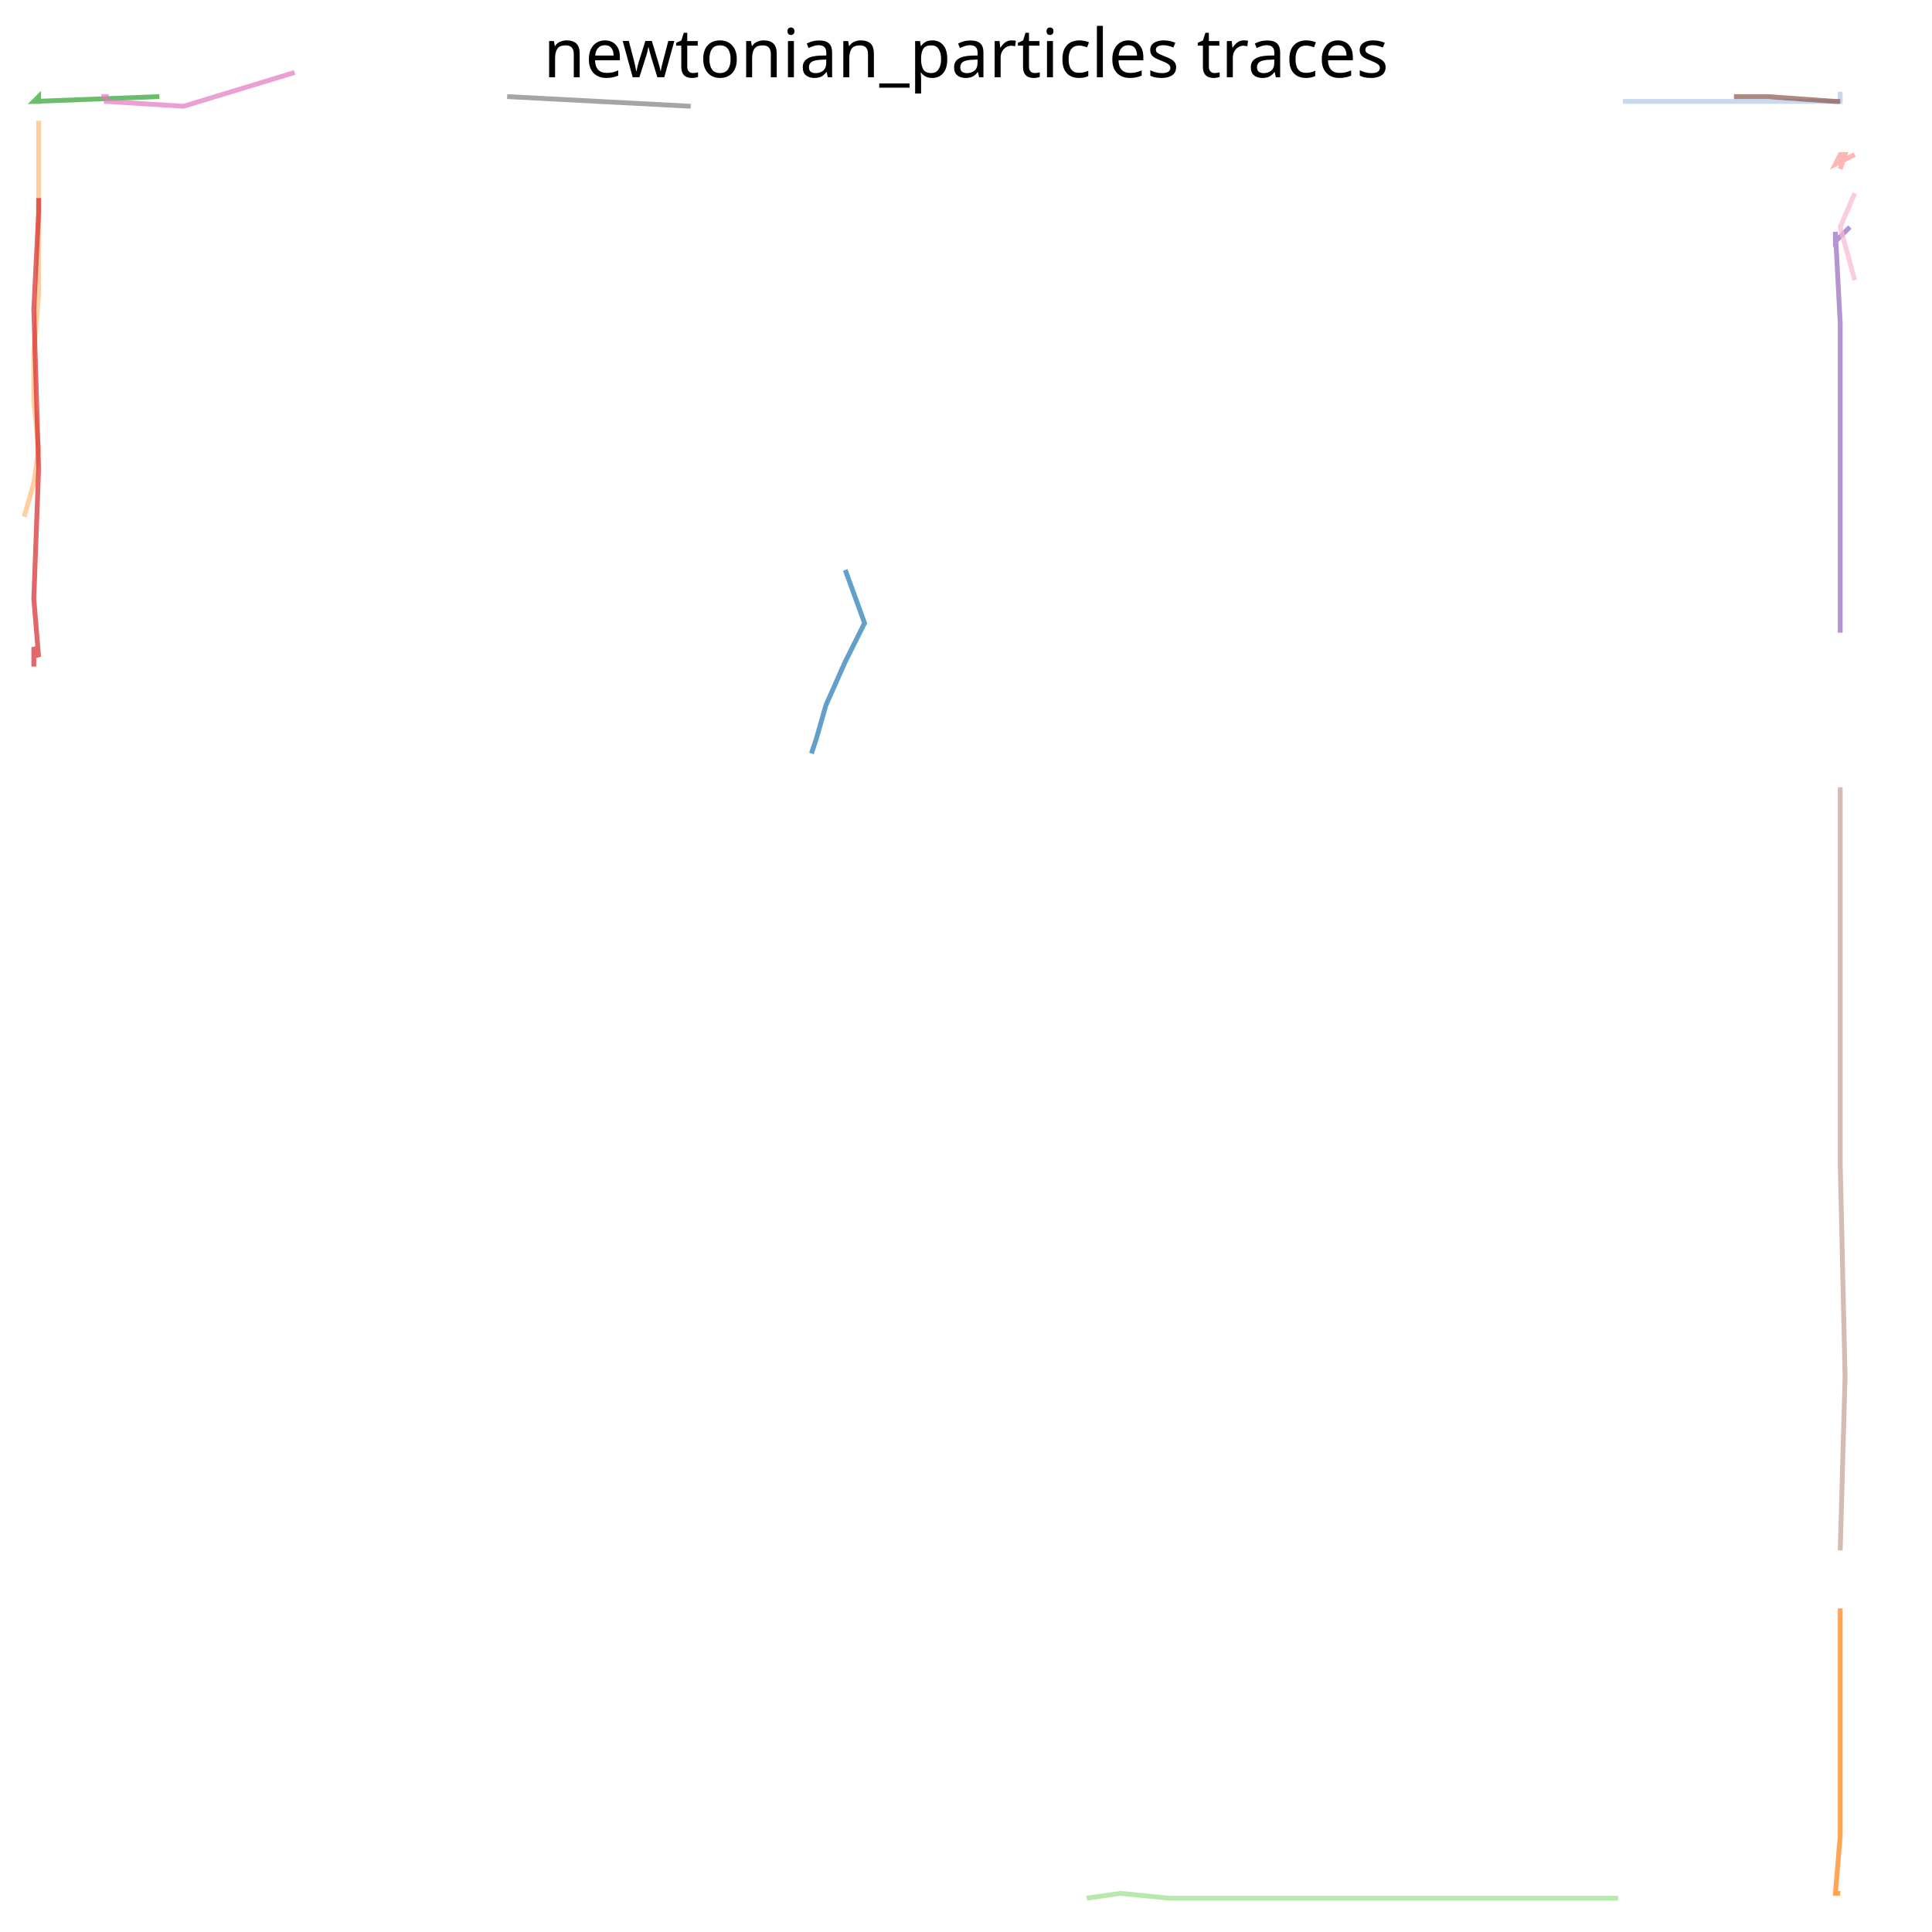
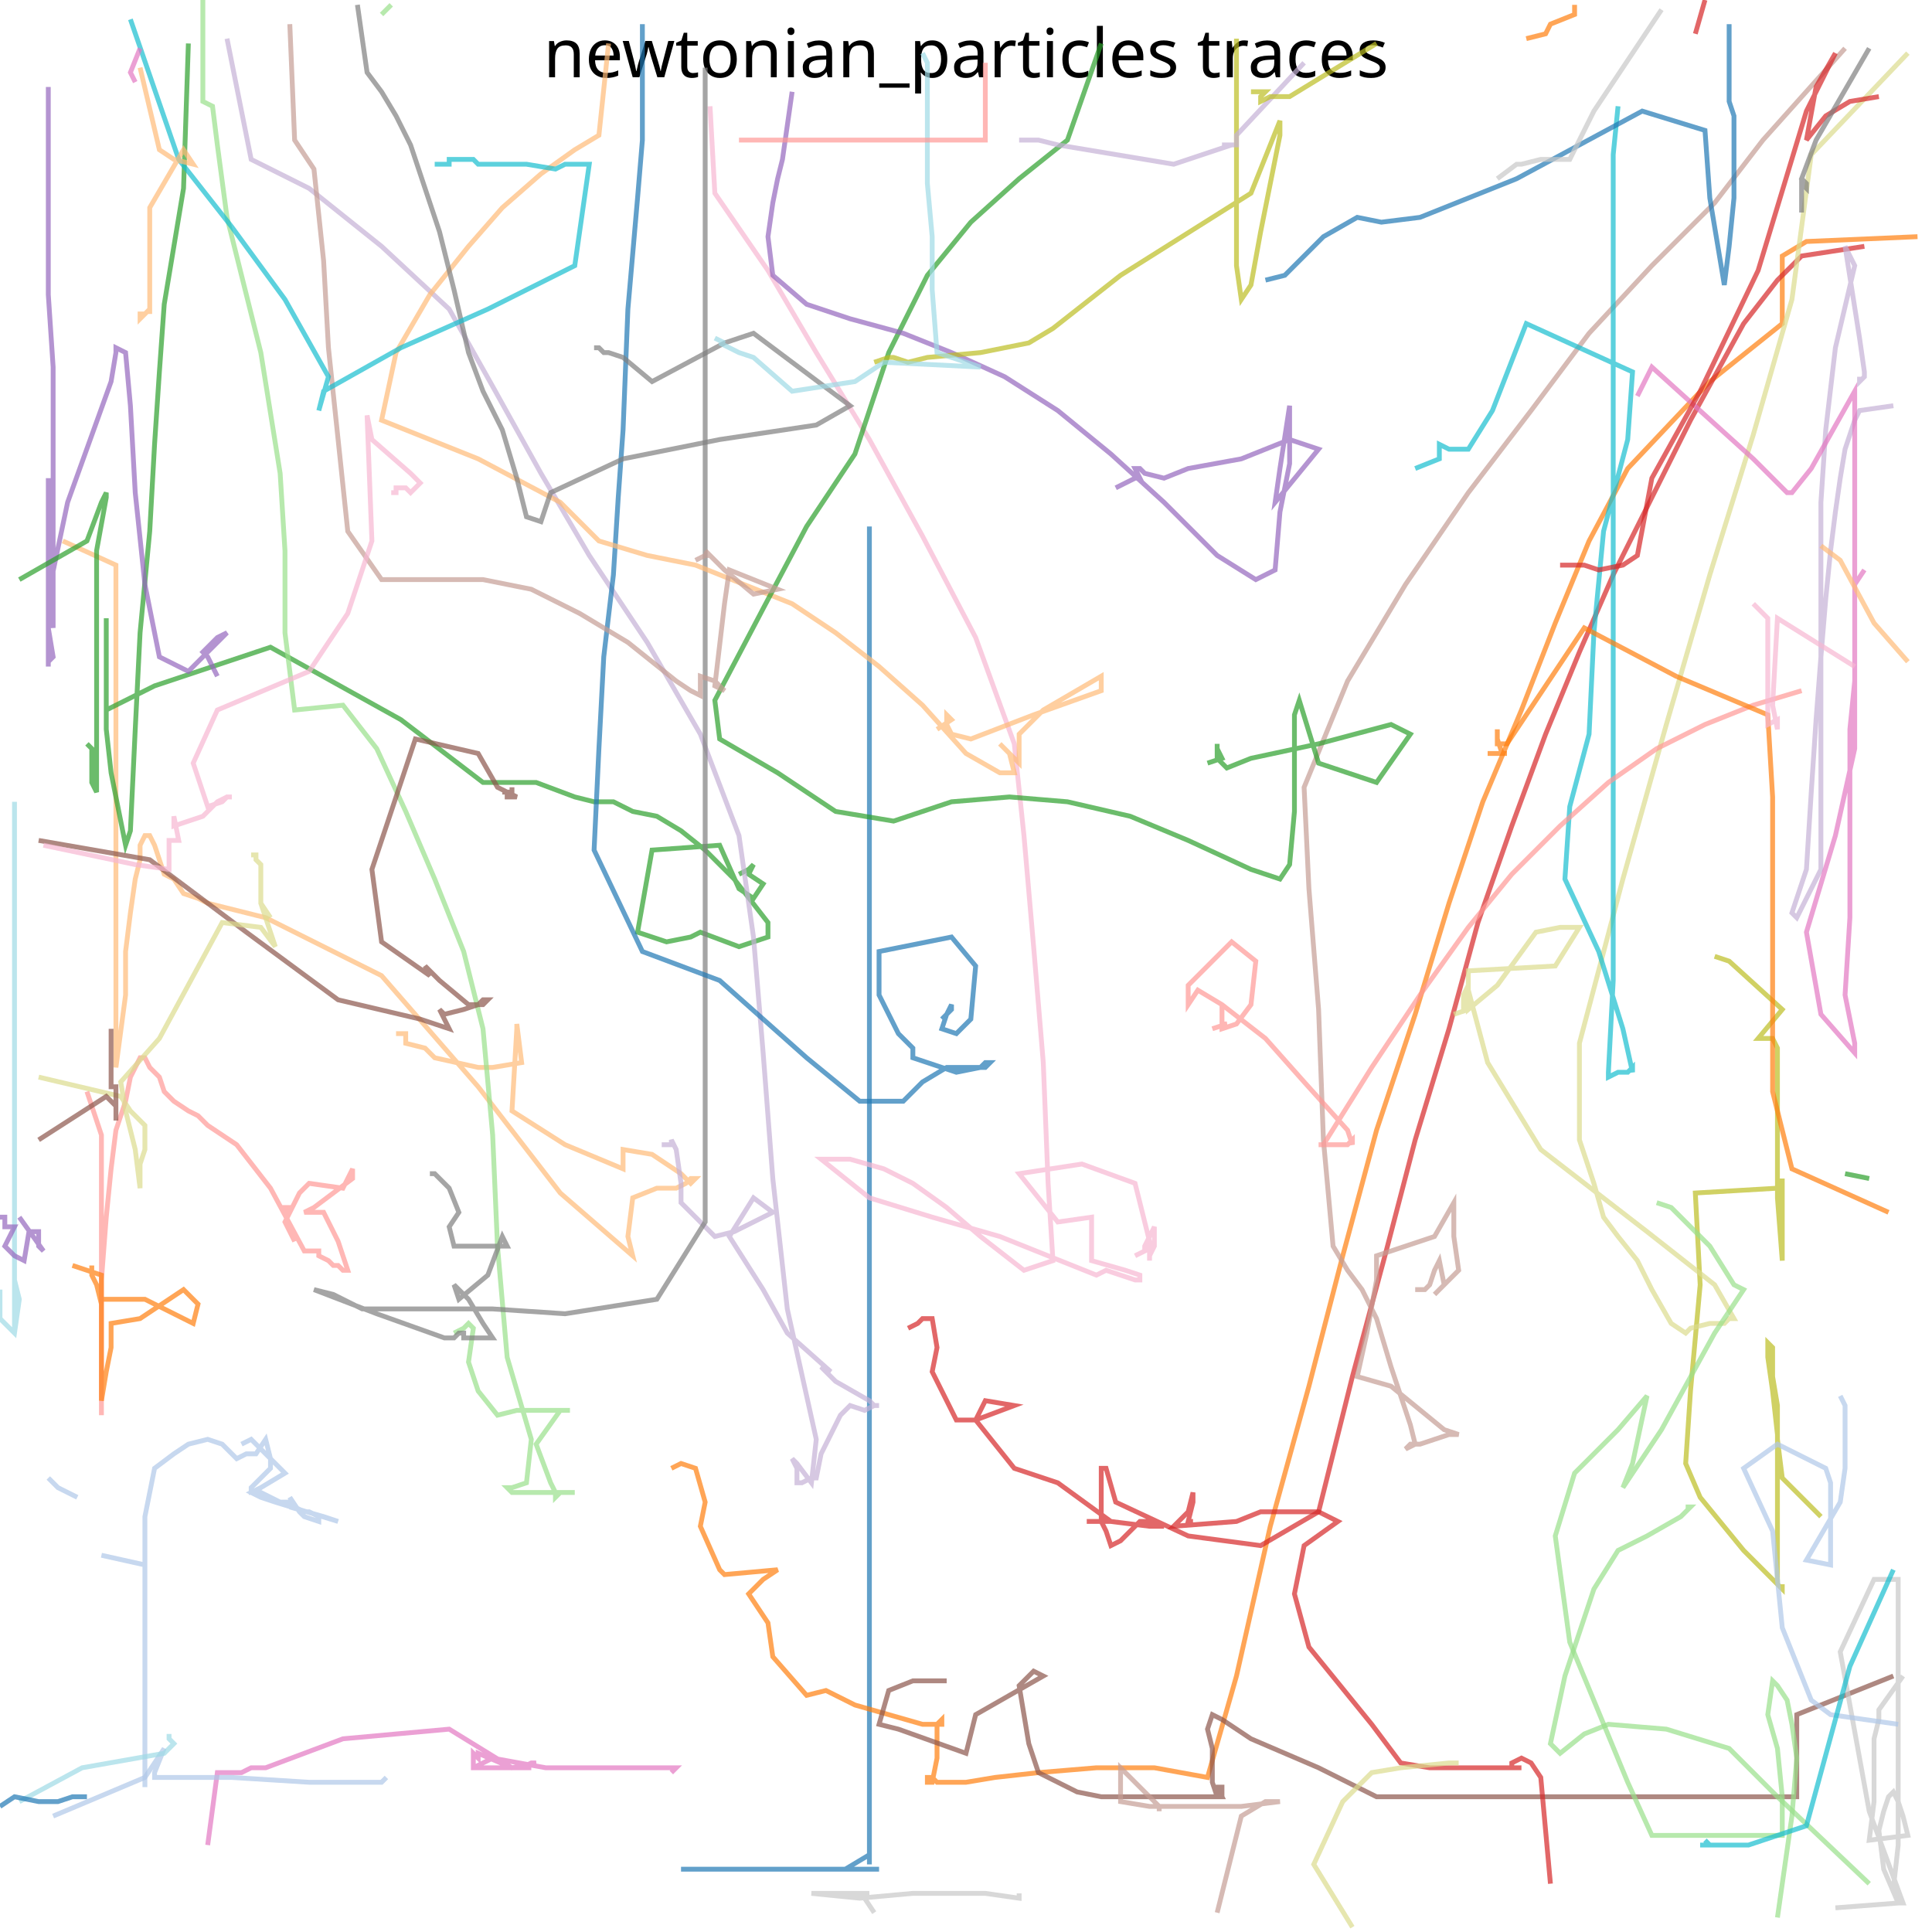
<svg xmlns="http://www.w3.org/2000/svg" width="400" height="400" viewBox="0 0 400 400">
  <rect width="400" height="400" fill="white" />
  <text x="200" y="16" text-anchor="middle" font-size="14" font-family="sans-serif">newtonian_particles traces</text>
-   <polyline points="175,118 179,129 175,137 171,146 169,153 168,156 168,156 168,156 168,156 168,156 168,156 168,156 168,156" fill="none" stroke="rgb(31,119,180)" stroke-width="1" opacity="0.7" />
-   <polyline points="336,21 373,21 380,21 381,21 381,20 381,19 381,21 381,21 381,21 381,21 381,21 381,21" fill="none" stroke="rgb(175,199,232)" stroke-width="1" opacity="0.7" />
-   <polyline points="381,333 381,380 380,392 381,392 380,392 380,392 381,392 381,392 381,392 381,392 381,392 381,392" fill="none" stroke="rgb(255,127,14)" stroke-width="1" opacity="0.7" />
-   <polyline points="5,107 7,100 8,93 7,83 7,73 8,61 8,32 8,25 8,25 8,25 8,25 8,25" fill="none" stroke="rgb(255,187,120)" stroke-width="1" opacity="0.7" />
-   <polyline points="33,20 7,21 8,20 8,21 8,21 7,21 7,21 7,21 7,21 7,21" fill="none" stroke="rgb(44,160,44)" stroke-width="1" opacity="0.7" />
-   <polyline points="225,393 232,392 242,393 250,393 258,393 276,393 318,393 335,393 335,393" fill="none" stroke="rgb(152,223,138)" stroke-width="1" opacity="0.7" />
-   <polyline points="7,138 7,134 8,136 7,124 8,97 7,64 8,44 8,41" fill="none" stroke="rgb(214,39,40)" stroke-width="1" opacity="0.7" />
-   <polyline points="381,35 382,32 381,32 380,34 381,32 380,34 384,32" fill="none" stroke="rgb(255,152,150)" stroke-width="1" opacity="0.7" />
-   <polyline points="381,131 381,124 381,92 381,67 380,48 380,50 383,47" fill="none" stroke="rgb(148,103,189)" stroke-width="1" opacity="0.7" />
-   <polyline points="8,392 8,392 8,392 8,392 8,392 8,392" fill="none" stroke="rgb(197,176,213)" stroke-width="1" opacity="0.7" />
-   <polyline points="359,20 366,20 380,21 381,21 381,21 381,21" fill="none" stroke="rgb(140,86,75)" stroke-width="1" opacity="0.7" />
-   <polyline points="381,163 381,172 381,198 381,241 382,285 381,321" fill="none" stroke="rgb(196,156,148)" stroke-width="1" opacity="0.7" />
-   <polyline points="61,15 38,22 22,21 22,20 21,20" fill="none" stroke="rgb(227,119,194)" stroke-width="1" opacity="0.7" />
-   <polyline points="384,40 381,47 384,58" fill="none" stroke="rgb(247,182,210)" stroke-width="1" opacity="0.7" />
-   <polyline points="143,22 105,20" fill="none" stroke="rgb(127,127,127)" stroke-width="1" opacity="0.7" />
+   <polyline points="180,109 180,110 180,112 180,116 180,122 180,130 180,138 180,149 180,161 180,175 180,190 180,207 180,225 180,245 180,266 180,289 180,314 180,340 180,368 180,386 180,384 180,384 175,387 165,387 156,387 153,387 152,387 151,387 151,387 151,387 151,387 151,387 151,387 152,387 152,387 152,387 152,387 153,387 153,387 153,387 153,387 153,387 153,387 153,387 148,387 146,387 141,387 141,387 141,387 145,387 149,387 154,387 158,387 159,387 146,387 155,387 168,387 175,387 180,387 182,387 182,387" fill="none" stroke="rgb(31,119,180)" stroke-width="1" opacity="0.7" />
+   <polyline points="21,322 30,324 30,328 30,333 30,341 30,350 30,361 30,370 30,369 30,370 30,351 30,330 30,314 32,304 36,301 39,299 43,298 46,299 49,302 51,301 53,301 55,298 56,302 56,304 52,308 52,309 52,309 53,309 53,309 53,309 53,309 54,309 53,309 54,309 54,309 54,309 56,310 58,311 60,311 61,312 63,313 64,313 66,314 66,315 63,314 62,313 60,310 61,312 60,312 67,314 70,315 57,311 54,310 52,309 54,308 59,305 55,301 53,299 52,298 50,299" fill="none" stroke="rgb(175,199,232)" stroke-width="1" opacity="0.7" />
+   <polyline points="397,49 374,50 369,53 369,59 369,67 354,79 337,97 329,112 322,129 315,147 307,166 300,187 293,210 285,234 278,260 271,287 263,316 256,347 250,368 239,366 227,366 215,367 206,368 200,369 194,369 193,368 192,368 192,369 192,369 192,369 192,369 192,369 193,369 194,364 194,357 195,356 195,357 195,357 195,357 195,357 195,357 195,357 191,357 177,353 171,350 167,351 160,343 159,336 155,330 158,327 161,325 150,326 149,325 145,316 146,311 144,304 141,303 141,303 141,303 139,304" fill="none" stroke="rgb(255,127,14)" stroke-width="1" opacity="0.7" />
+   <polyline points="13,112 24,117 24,124 24,133 24,144 24,156 24,170 24,185 24,202 24,220 24,221 26,206 26,197 27,189 28,182 29,178 29,175 30,173 31,173 32,175 33,178 34,181 36,182 38,185 41,186 43,187 55,190 79,202 99,225 116,247 131,260 130,256 131,248 136,246 140,246 142,245 143,244 144,244 144,244 143,245 141,243 135,239 129,238 129,242 117,237 106,230 107,213 107,212 108,220 102,221 99,221 90,219 88,217 84,216 84,214 83,214 84,214 82,214" fill="none" stroke="rgb(255,187,120)" stroke-width="1" opacity="0.7" />
+   <polyline points="39,9 38,39 34,63 33,77 32,92 31,110 29,131 28,151 27,172 26,175 23,160 22,151 22,143 22,137 22,132 22,130 22,128 22,128 22,130 22,133 22,137 22,139 22,142 22,144 22,147 32,142 56,134 83,149 100,162 111,162 119,165 123,166 127,166 131,168 136,169 141,172 146,176 152,182 159,191 159,194 153,196 145,193 143,194 138,195 132,193 135,176 149,175 153,184 156,186 158,183 155,181 155,181 156,179 156,179 155,180 155,180 153,181" fill="none" stroke="rgb(44,160,44)" stroke-width="1" opacity="0.7" />
+   <polyline points="42,0 42,21 44,22 45,30 47,45 54,73 58,98 59,114 59,131 61,147 71,146 78,155 84,168 90,182 96,197 100,213 102,235 103,258 105,281 110,298 109,307 106,308 105,308 105,308 106,309 106,309 106,309 107,309 109,309 110,309 111,309 111,309 111,309 112,309 112,309 113,309 114,309 116,309 117,309 119,309 119,309 116,309 115,310 115,309 114,307 111,299 116,292 118,292 107,292 103,293 99,288 97,282 98,275 97,274 96,275 96,275 94,276" fill="none" stroke="rgb(152,223,138)" stroke-width="1" opacity="0.7" />
+   <polyline points="386,51 373,53 368,58 361,67 350,87 341,105 334,119 327,135 320,152 313,171 306,191 300,213 293,236 287,259 280,285 273,313 261,320 246,318 231,311 229,304 228,304 228,306 228,310 228,313 228,315 229,317 230,320 232,319 233,318 236,315 239,315 240,316 241,316 241,316 241,316 241,316 241,316 238,316 230,315 225,315 230,315 219,307 210,304 202,294 204,290 210,291 202,294 198,294 193,284 194,279 193,273 191,273 190,274 190,274 188,275" fill="none" stroke="rgb(214,39,40)" stroke-width="1" opacity="0.7" />
+   <polyline points="18,226 21,235 21,247 21,261 21,276 21,293 21,281 21,265 22,252 23,242 24,234 26,228 27,223 28,221 29,219 30,219 31,221 33,223 34,226 36,228 39,230 41,231 43,233 46,235 49,237 56,246 63,259 65,259 65,259 66,259 66,259 66,259 66,260 66,260 68,261 69,262 70,262 71,263 72,263 70,257 67,251 63,251 65,250 73,244 73,242 71,246 64,245 62,247 59,253 61,257 60,254 59,251 59,251 60,250 58,250" fill="none" stroke="rgb(255,152,150)" stroke-width="1" opacity="0.7" />
+   <polyline points="10,18 10,31 10,48 10,61 11,76 11,93 11,112 11,130 10,121 10,114 10,107 10,103 10,100 10,99 10,99 10,100 10,104 10,107 10,109 10,112 10,115 10,117 10,119 10,124 10,130 10,138 10,137 11,136 10,130 10,124 10,120 10,118 10,117 10,118 10,120 10,124 10,129 10,123 14,104 23,79 24,73 24,72 26,73 27,84 28,102 30,121 33,136 39,139 47,131 45,132 42,135 43,136 44,138 45,140" fill="none" stroke="rgb(148,103,189)" stroke-width="1" opacity="0.7" />
+   <polyline points="47,8 52,33 64,39 79,51 93,64 102,80 112,98 122,115 134,133 145,152 153,173 156,194 158,218 160,244 163,271 169,298 168,307 165,303 164,302 164,302 165,304 165,307 165,307 166,307 168,306 169,306 170,301 174,293 176,291 179,292 181,291 181,291 182,291 182,291 181,291 180,290 173,286 170,283 172,284 163,276 158,267 151,256 156,248 160,251 152,255 148,256 141,249 141,245 140,238 139,236 139,237 139,237 137,237" fill="none" stroke="rgb(197,176,213)" stroke-width="1" opacity="0.7" />
+   <polyline points="392,347 372,355 372,370 372,371 372,372 372,372 372,372 372,372 370,372 351,372 330,372 311,372 300,372 290,372 285,372 273,366 259,360 253,356 251,355 250,358 251,362 251,364 251,367 251,369 252,372 253,372 253,371 253,370 252,370 253,372 253,372 253,372 253,372 253,372 253,372 248,372 234,372 228,372 223,371 215,367 213,361 211,349 214,346 216,347 202,355 200,363 186,358 182,357 184,350 189,348 195,348 196,348 195,348" fill="none" stroke="rgb(140,86,75)" stroke-width="1" opacity="0.7" />
+   <polyline points="382,10 365,29 355,42 342,55 329,69 317,85 304,102 291,121 279,141 270,163 271,184 273,209 274,236 276,258 279,263 282,267 285,273 288,283 292,295 293,299 292,299 292,299 291,300 291,300 293,299 294,299 297,298 300,297 301,297 302,297 302,297 302,297 302,297 302,297 299,296 288,287 281,285 283,276 285,265 285,260 297,256 301,249 301,249 301,256 302,263 297,268 299,266 298,261 297,263 296,266 295,267 293,267" fill="none" stroke="rgb(196,156,148)" stroke-width="1" opacity="0.7" />
+   <polyline points="43,382 45,367 50,367 52,366 54,366 55,366 55,366 55,366 55,366 55,366 55,366 71,360 93,358 106,366 111,365 110,365 108,366 108,366 108,366 108,366 108,366 108,366 110,366 110,366 110,366 110,366 110,366 110,366 110,366 110,366 110,366 110,366 110,366 106,366 103,366 98,366 98,363 99,364 99,363 106,366 110,366 98,366 98,366 102,364 113,366 126,366 132,366 138,366 140,366 139,367" fill="none" stroke="rgb(227,119,194)" stroke-width="1" opacity="0.7" />
+   <polyline points="147,22 148,40 159,56 169,73 180,91 191,111 202,132 210,154 212,173 214,196 216,220 217,245 218,261 212,263 203,256 196,250 189,245 183,242 176,240 170,240 180,248 193,252 207,256 222,262 227,264 229,263 232,264 235,265 236,265 236,265 236,265 236,265 236,264 233,263 226,261 226,256 226,252 219,253 211,243 224,241 235,245 238,257 238,261 238,260 239,258 239,254 238,256 237,258 237,259 235,260" fill="none" stroke="rgb(247,182,210)" stroke-width="1" opacity="0.7" />
+   <polyline points="146,14 146,37 146,61 146,87 146,115 146,141 146,170 146,196 146,224 146,253 136,269 117,272 102,271 88,271 75,271 69,268 65,267 78,272 92,277 94,277 95,276 95,276 95,276 96,276 96,276 96,277 98,277 100,277 101,277 102,277 102,277 100,274 97,269 94,266 95,269 101,264 104,256 105,258 97,258 94,258 93,254 95,251 93,246 91,244 90,243 90,243 89,243" fill="none" stroke="rgb(127,127,127)" stroke-width="1" opacity="0.7" />
+   <polyline points="394,347 389,354 389,356 388,360 388,366 388,373 387,381 395,380 394,376 393,373 392,371 392,371 391,372 390,375 389,379 390,387 393,394 394,394 394,394 394,394 394,394 394,394 394,394 394,394 394,394 394,394 394,394 394,394 394,394 394,394 387,375 381,342 388,327 393,327 393,328 393,332 393,340 393,349 393,382 392,391 393,394 393,394 393,394 393,394 380,395" fill="none" stroke="rgb(199,199,199)" stroke-width="1" opacity="0.7" />
+   <polyline points="377,314 369,306 368,298 368,291 367,285 367,281 367,279 366,278 366,279 366,281 367,288 368,297 368,303 368,311 368,320 368,328 369,329 369,328 369,328 369,329 369,329 369,329 369,329 369,329 369,329 369,329 361,321 352,310 349,303 350,288 352,266 351,247 368,246 369,245 369,244 369,254 369,261 368,248 368,217 367,215 364,215 369,209 358,199 355,198" fill="none" stroke="rgb(188,189,34)" stroke-width="1" opacity="0.7" />
+   <polyline points="395,11 375,32 371,62 363,90 354,119 345,150 336,182 327,216 327,236 330,245 332,252 335,256 339,261 342,267 346,274 349,276 350,275 354,274 356,274 357,274 358,273 359,273 359,273 359,273 359,273 355,266 341,255 319,238 308,220 304,205 304,201 322,200 327,192 323,192 318,193 310,204 304,209 304,208 304,204 303,206 303,209 304,209 301,210" fill="none" stroke="rgb(219,219,141)" stroke-width="1" opacity="0.7" />
+   <polyline points="335,22 334,32 334,36 334,41 334,48 334,56 334,66 334,78 334,91 334,106 334,122 334,140 334,160 334,181 334,203 333,222 333,223 335,222 337,222 338,221 338,221 338,221 338,222 336,213 331,197 324,182 325,167 329,152 330,131 332,110 337,91 338,77 316,67 309,85 304,93 300,93 298,92 298,92 298,95 298,95 293,97" fill="none" stroke="rgb(23,190,207)" stroke-width="1" opacity="0.7" />
+   <polyline points="3,166 3,166 3,167 3,170 3,175 3,181 3,189 3,198 3,209 3,222 3,236 3,252 3,255 3,254 3,254 3,255 3,255 3,256 3,258 3,261 3,265 3,268 3,271 3,274 3,275 3,269 3,265 3,262 3,264 3,263 3,263 3,265 4,269 3,276 0,273 0,269 0,269 0,269 0,269 0,267 0,268" fill="none" stroke="rgb(158,218,229)" stroke-width="1" opacity="0.7" />
+   <polyline points="133,5 133,29 132,41 130,64 129,89 128,103 127,119 125,136 124,155 123,176 133,197 149,203 158,211 167,219 178,228 187,228 191,224 196,221 200,221 204,221 205,220 204,220 203,221 203,221 198,222 189,219 189,217 186,214 182,206 182,197 197,194 202,200 201,211 198,214 195,213 196,210 197,208 197,208 197,209 197,209 195,211" fill="none" stroke="rgb(31,119,180)" stroke-width="1" opacity="0.7" />
+   <polyline points="11,376 30,368 34,362 32,367 32,368 32,368 33,368 33,368 33,368 32,368 32,368 32,368 32,368 32,368 32,368 33,368 33,368 34,368 34,368 34,368 34,368 34,368 33,368 32,368 32,368 32,368 33,368 32,368 35,368 37,368 32,368 32,368 37,368 48,368 64,369 71,369 76,369 79,369 80,368" fill="none" stroke="rgb(175,199,232)" stroke-width="1" opacity="0.7" />
+   <polyline points="15,262 21,264 21,266 21,268 21,268 21,268 21,269 21,269 21,269 21,270 21,270 21,270 21,270 21,270 21,271 21,272 21,275 21,278 21,281 21,283 21,286 21,290 21,290 22,284 23,279 23,274 29,273 38,267 41,270 40,274 30,269 26,269 21,269 21,270 21,270 20,266 19,264 19,262 19,262" fill="none" stroke="rgb(255,127,14)" stroke-width="1" opacity="0.7" />
+   <polyline points="126,9 124,28 119,31 112,36 104,43 97,51 89,61 82,73 79,87 99,95 116,104 124,112 134,115 144,117 154,121 164,125 173,131 182,138 191,146 200,156 207,160 210,160 209,156 207,154 209,156 211,158 211,152 216,147 228,140 228,143 214,148 201,153 197,152 196,150 196,148 196,148 197,149 197,149 194,151" fill="none" stroke="rgb(255,187,120)" stroke-width="1" opacity="0.7" />
+   <polyline points="228,9 221,29 211,37 201,46 192,57 184,73 177,94 167,109 158,126 148,145 149,153 161,160 173,168 185,170 197,166 209,165 221,166 234,169 246,174 259,180 265,182 267,179 268,168 268,158 268,148 269,145 273,158 285,162 292,152 288,150 273,154 259,157 254,159 252,157 252,154 252,155 253,157 253,157 250,158" fill="none" stroke="rgb(44,160,44)" stroke-width="1" opacity="0.7" />
+   <polyline points="368,397 371,376 372,364 371,357 370,352 368,349 367,348 366,355 368,362 369,372 369,380 369,380 369,380 369,380 369,380 369,380 369,380 369,380 369,380 369,380 369,380 362,380 348,380 342,380 337,369 325,340 322,318 326,305 335,296 341,289 338,303 336,308 344,296 355,276 361,267 359,266 354,258 346,250 343,249" fill="none" stroke="rgb(152,223,138)" stroke-width="1" opacity="0.7" />
+   <polyline points="321,390 319,368 317,365 315,364 313,365 313,366 313,366 314,366 314,366 314,366 315,366 315,366 315,366 315,366 315,366 315,366 315,366 315,366 315,366 315,366 311,366 296,366 290,365 284,357 271,341 268,330 270,320 277,315 273,313 261,313 256,315 243,316 246,313 247,309 247,311 246,315 247,315 246,315" fill="none" stroke="rgb(214,39,40)" stroke-width="1" opacity="0.7" />
+   <polyline points="373,143 363,146 353,150 343,155 333,162 323,171 313,181 304,192 294,206 284,221 274,237 273,237 275,237 278,237 279,237 280,236 280,236 280,236 280,237 279,234 270,224 262,215 253,208 248,205 246,208 246,204 255,195 260,199 259,208 256,212 253,213 253,211 253,208 253,209 253,212 254,212 251,213" fill="none" stroke="rgb(255,152,150)" stroke-width="1" opacity="0.7" />
+   <polyline points="164,19 162,33 161,37 160,42 159,49 160,57 167,63 176,66 187,69 197,73 208,78 219,85 230,94 241,104 252,115 260,120 264,118 265,106 267,96 267,86 267,84 265,97 264,104 273,93 267,91 257,95 246,97 241,99 237,98 236,97 235,97 236,99 235,99 231,101" fill="none" stroke="rgb(148,103,189)" stroke-width="1" opacity="0.7" />
+   <polyline points="392,84 385,85 384,87 383,90 382,93 381,99 380,106 379,114 378,124 377,136 376,149 375,164 374,180 371,189 372,190 374,186 377,180 377,162 377,141 377,122 377,104 378,89 380,72 384,55 382,51 385,70 386,77 386,78 386,78 386,78 385,79 385,78 385,79" fill="none" stroke="rgb(197,176,213)" stroke-width="1" opacity="0.7" />
+   <polyline points="8,174 31,178 51,193 70,207 87,211 93,213 91,209 92,210 96,209 99,208 100,207 101,207 101,207 100,208 97,208 91,203 88,200 89,202 79,195 77,180 86,153 99,156 103,163 107,165 107,165 105,165 105,164 106,164 106,163 106,164 106,164 104,164" fill="none" stroke="rgb(140,86,75)" stroke-width="1" opacity="0.7" />
+   <polyline points="60,5 61,29 65,35 67,54 68,72 70,91 72,110 79,120 89,120 100,120 110,122 120,127 130,133 140,141 143,143 145,144 145,140 148,141 150,143 148,142 150,125 151,118 161,122 156,123 150,118 148,116 147,115 146,114 146,114 147,115 146,115 144,116" fill="none" stroke="rgb(196,156,148)" stroke-width="1" opacity="0.7" />
+   <polyline points="386,118 384,121 384,126 384,133 384,141 383,151 383,163 383,176 383,190 382,206 384,216 384,217 384,218 384,218 377,210 374,193 380,173 384,155 384,139 384,119 384,103 384,89 384,81 375,97 371,102 370,102 371,102 370,102 363,95 342,76 339,82" fill="none" stroke="rgb(227,119,194)" stroke-width="1" opacity="0.7" />
+   <polyline points="9,175 28,179 35,180 35,174 37,174 36,169 36,171 42,169 45,166 47,165 48,165 47,165 46,166 43,167 40,158 45,147 64,139 72,127 77,112 76,86 77,91 85,98 87,100 85,102 84,101 82,101 82,102 82,101 82,101 82,102 81,102" fill="none" stroke="rgb(247,182,210)" stroke-width="1" opacity="0.7" />
+   <polyline points="74,1 76,15 79,19 82,24 85,30 88,39 91,48 94,60 97,73 100,81 104,89 107,99 109,107 112,108 114,102 129,95 149,91 169,88 176,84 156,69 150,71 135,79 129,74 126,73 125,73 124,72 124,72 124,72 124,72 123,72" fill="none" stroke="rgb(127,127,127)" stroke-width="1" opacity="0.7" />
+   <polyline points="181,396 179,393 179,392 179,392 179,392 179,392 179,392 179,392 179,392 176,392 172,392 171,392 170,392 170,392 170,392 170,392 170,392 174,392 178,392 180,392 168,392 178,393 189,392 204,392 211,393 211,392 211,392" fill="none" stroke="rgb(199,199,199)" stroke-width="1" opacity="0.7" />
+   <polyline points="256,8 256,25 256,28 256,32 256,39 256,46 256,55 257,62 259,59 261,48 263,38 265,28 265,25 259,40 232,57 218,68 213,71 203,73 192,74 188,75 185,74 184,74 184,74 184,74 184,74 181,75" fill="none" stroke="rgb(188,189,34)" stroke-width="1" opacity="0.7" />
+   <polyline points="8,223 25,227 27,230 30,233 30,235 30,238 29,241 29,245 29,246 28,238 26,230 25,224 33,215 46,191 54,192 57,196 54,187 56,190 54,187 54,184 54,179 53,178 53,177 53,177 52,177" fill="none" stroke="rgb(219,219,141)" stroke-width="1" opacity="0.7" />
+   <polyline points="27,4 37,33 48,47 59,62 68,78 66,85 67,81 83,72 101,64 119,55 122,34 117,34 115,35 109,34 99,34 98,33 95,33 93,33 93,33 93,33 93,34 90,34" fill="none" stroke="rgb(23,190,207)" stroke-width="1" opacity="0.7" />
+   <polyline points="191,11 192,13 192,17 192,23 192,30 192,38 193,49 193,60 194,73 203,76 183,75 177,79 164,81 156,74 153,73 151,72 149,71 149,71 150,71 150,71 148,70" fill="none" stroke="rgb(158,218,229)" stroke-width="1" opacity="0.7" />
+   <polyline points="358,5 358,21 359,24 359,28 359,34 359,41 358,51 357,59 354,41 353,27 340,23 314,37 294,45 286,46 281,45 274,49 267,56 266,57 262,58" fill="none" stroke="rgb(31,119,180)" stroke-width="1" opacity="0.7" />
+   <polyline points="393,357 379,355 375,352 369,337 367,317 361,304 368,299 378,304 379,307 379,314 379,324 374,323 381,311 382,304 382,300 382,292 382,291 381,289" fill="none" stroke="rgb(175,199,232)" stroke-width="1" opacity="0.7" />
+   <polyline points="391,251 371,242 367,226 367,203 367,185 367,165 366,148 347,140 328,130 316,148 312,154 310,154 310,151 310,153 311,156 312,156 308,156" fill="none" stroke="rgb(255,127,14)" stroke-width="1" opacity="0.7" />
+   <polyline points="29,14 33,31 36,33 40,34 38,31 31,43 31,60 31,65 31,64 30,65 29,65 29,66 29,66 30,65 30,65 29,65" fill="none" stroke="rgb(255,187,120)" stroke-width="1" opacity="0.7" />
+   <polyline points="4,120 18,112 21,104 22,102 22,103 20,114 20,134 20,155 20,164 19,162 19,160 19,155 18,154 18,154 18,154 18,154" fill="none" stroke="rgb(44,160,44)" stroke-width="1" opacity="0.7" />
+   <polyline points="387,390 368,372 358,362 345,358 333,357 328,359 323,363 321,361 324,347 330,329 335,321 341,318 348,314 350,312 349,312" fill="none" stroke="rgb(152,223,138)" stroke-width="1" opacity="0.7" />
+   <polyline points="389,20 383,21 378,24 374,29 376,18 380,11 374,23 364,56 352,81 342,99 339,115 336,117 331,118 328,117 323,117" fill="none" stroke="rgb(214,39,40)" stroke-width="1" opacity="0.7" />
+   <polyline points="204,13 204,29 185,29 180,29 178,29 172,29 162,29 160,29 157,29 156,29 156,29 155,29 155,29 153,29" fill="none" stroke="rgb(255,152,150)" stroke-width="1" opacity="0.7" />
+   <polyline points="4,252 9,259 8,258 8,255 6,255 5,261 3,260 1,258 3,254 3,254 2,254 1,254 1,252 0,252" fill="none" stroke="rgb(148,103,189)" stroke-width="1" opacity="0.7" />
+   <polyline points="270,13 256,28 256,30 253,30 255,30 243,34 219,30 215,29 214,29 214,29 214,29 213,29 211,29" fill="none" stroke="rgb(197,176,213)" stroke-width="1" opacity="0.7" />
+   <polyline points="8,236 22,227 24,229 24,232 24,225 23,225 23,223 23,220 23,215 23,214 23,213 23,213 23,213" fill="none" stroke="rgb(140,86,75)" stroke-width="1" opacity="0.7" />
+   <polyline points="252,396 257,376 262,373 265,373 257,374 254,374 238,374 232,373 232,366 235,369 240,374 240,374 240,375" fill="none" stroke="rgb(196,156,148)" stroke-width="1" opacity="0.7" />
+   <polyline points="29,10 27,15 28,17 28,17 28,17 28,17 28,17 28,17 28,17 28,17 28,17" fill="none" stroke="rgb(227,119,194)" stroke-width="1" opacity="0.7" />
+   <polyline points="384,138 368,128 367,146 368,151 368,151 368,149 366,150 366,143 366,128 363,125" fill="none" stroke="rgb(247,182,210)" stroke-width="1" opacity="0.7" />
+   <polyline points="387,10 376,29 373,37 374,38 374,39 374,39 374,39 373,38 373,44" fill="none" stroke="rgb(127,127,127)" stroke-width="1" opacity="0.7" />
+   <polyline points="344,2 330,23 325,33 322,33 320,33 319,33 315,34 314,34 310,37" fill="none" stroke="rgb(199,199,199)" stroke-width="1" opacity="0.7" />
+   <polyline points="285,9 267,20 263,20 261,21 261,20 262,19 261,19 259,19" fill="none" stroke="rgb(188,189,34)" stroke-width="1" opacity="0.7" />
+   <polyline points="280,399 272,386 278,373 284,367 290,366 300,365 302,365 302,365" fill="none" stroke="rgb(219,219,141)" stroke-width="1" opacity="0.7" />
+   <polyline points="392,325 383,345 374,378 362,382 352,382 354,382 353,381" fill="none" stroke="rgb(23,190,207)" stroke-width="1" opacity="0.7" />
+   <polyline points="4,373 17,366 34,363 36,361 35,360 35,359 35,360" fill="none" stroke="rgb(158,218,229)" stroke-width="1" opacity="0.7" />
+   <polyline points="0,374 3,372 8,373 12,373 15,372 18,372" fill="none" stroke="rgb(31,119,180)" stroke-width="1" opacity="0.7" />
+   <polyline points="16,310 12,308 12,308 11,307 10,306" fill="none" stroke="rgb(175,199,232)" stroke-width="1" opacity="0.7" />
+   <polyline points="326,1 326,3 321,5 320,7 316,8" fill="none" stroke="rgb(255,127,14)" stroke-width="1" opacity="0.7" />
+   <polyline points="395,137 388,129 381,116 377,113" fill="none" stroke="rgb(255,187,120)" stroke-width="1" opacity="0.7" />
+   <polyline points="387,244 382,243" fill="none" stroke="rgb(44,160,44)" stroke-width="1" opacity="0.7" />
+   <polyline points="81,1 79,3" fill="none" stroke="rgb(152,223,138)" stroke-width="1" opacity="0.7" />
+   <polyline points="353,0 351,7" fill="none" stroke="rgb(214,39,40)" stroke-width="1" opacity="0.7" />
</svg>
